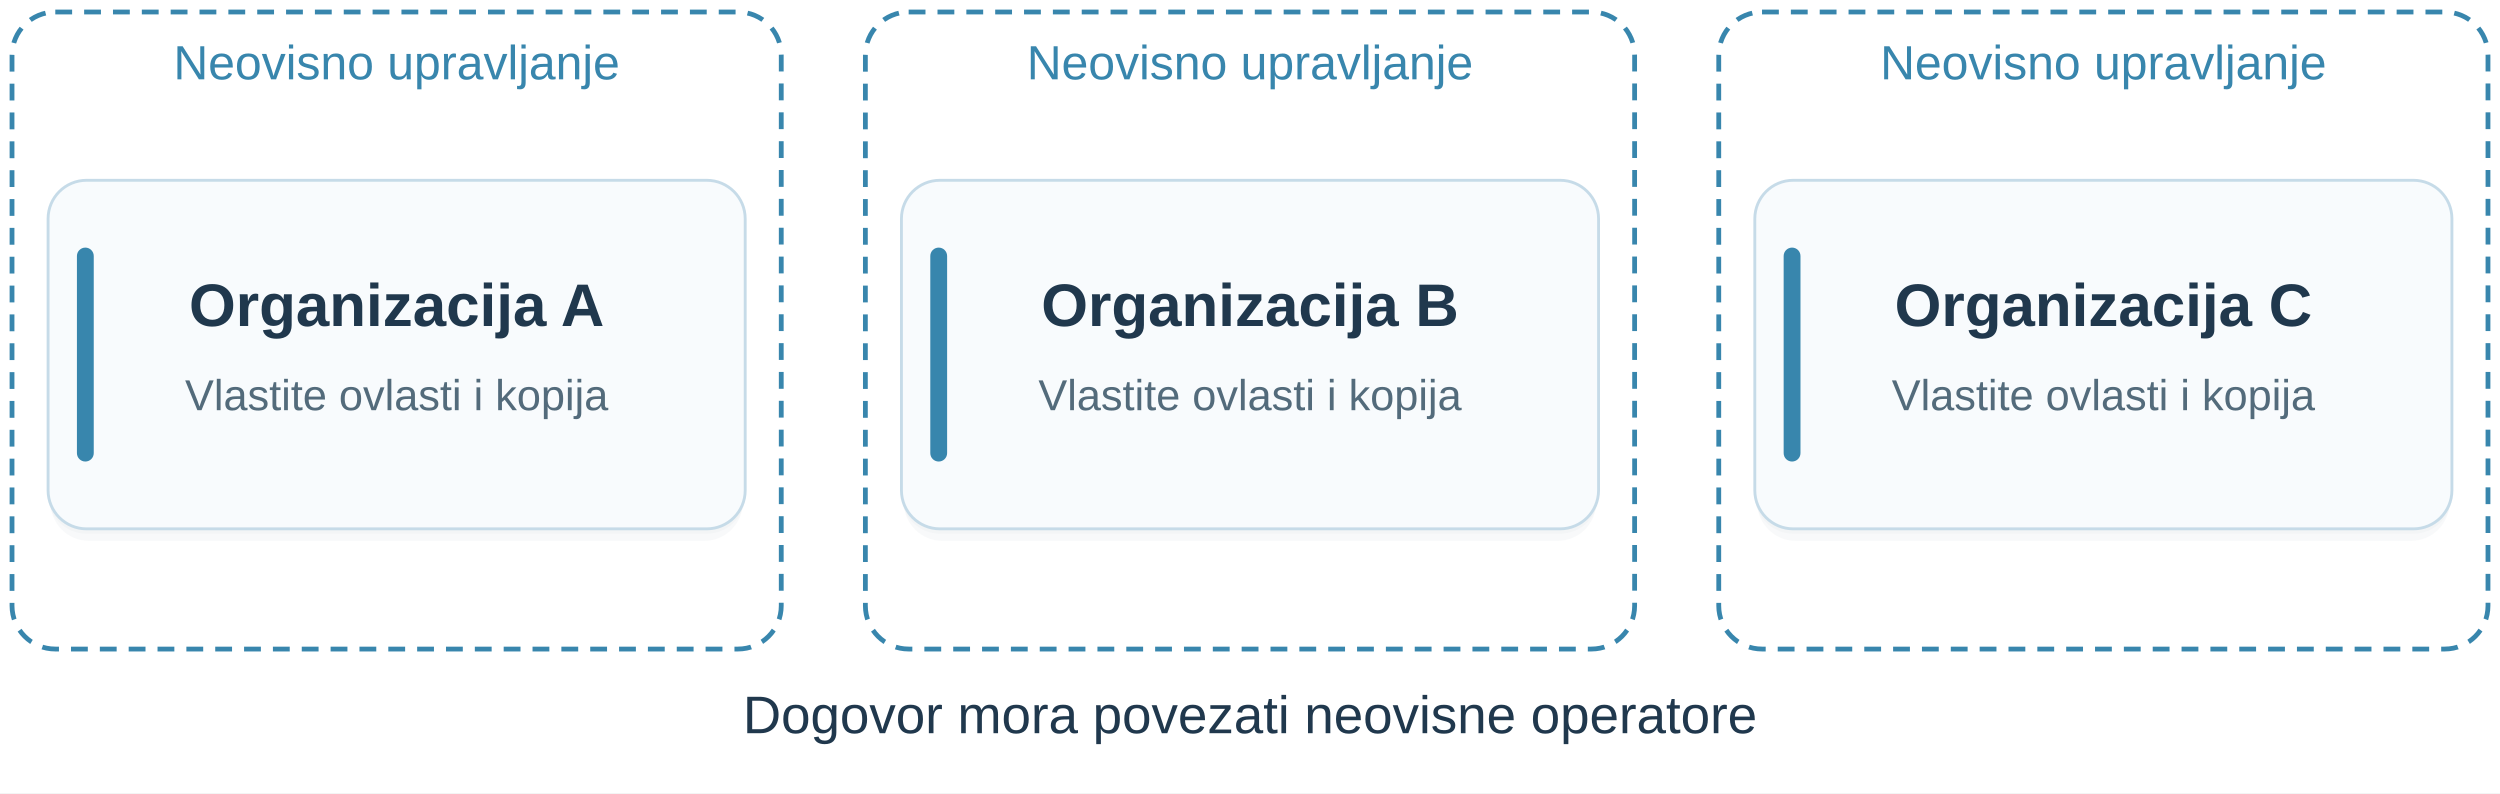
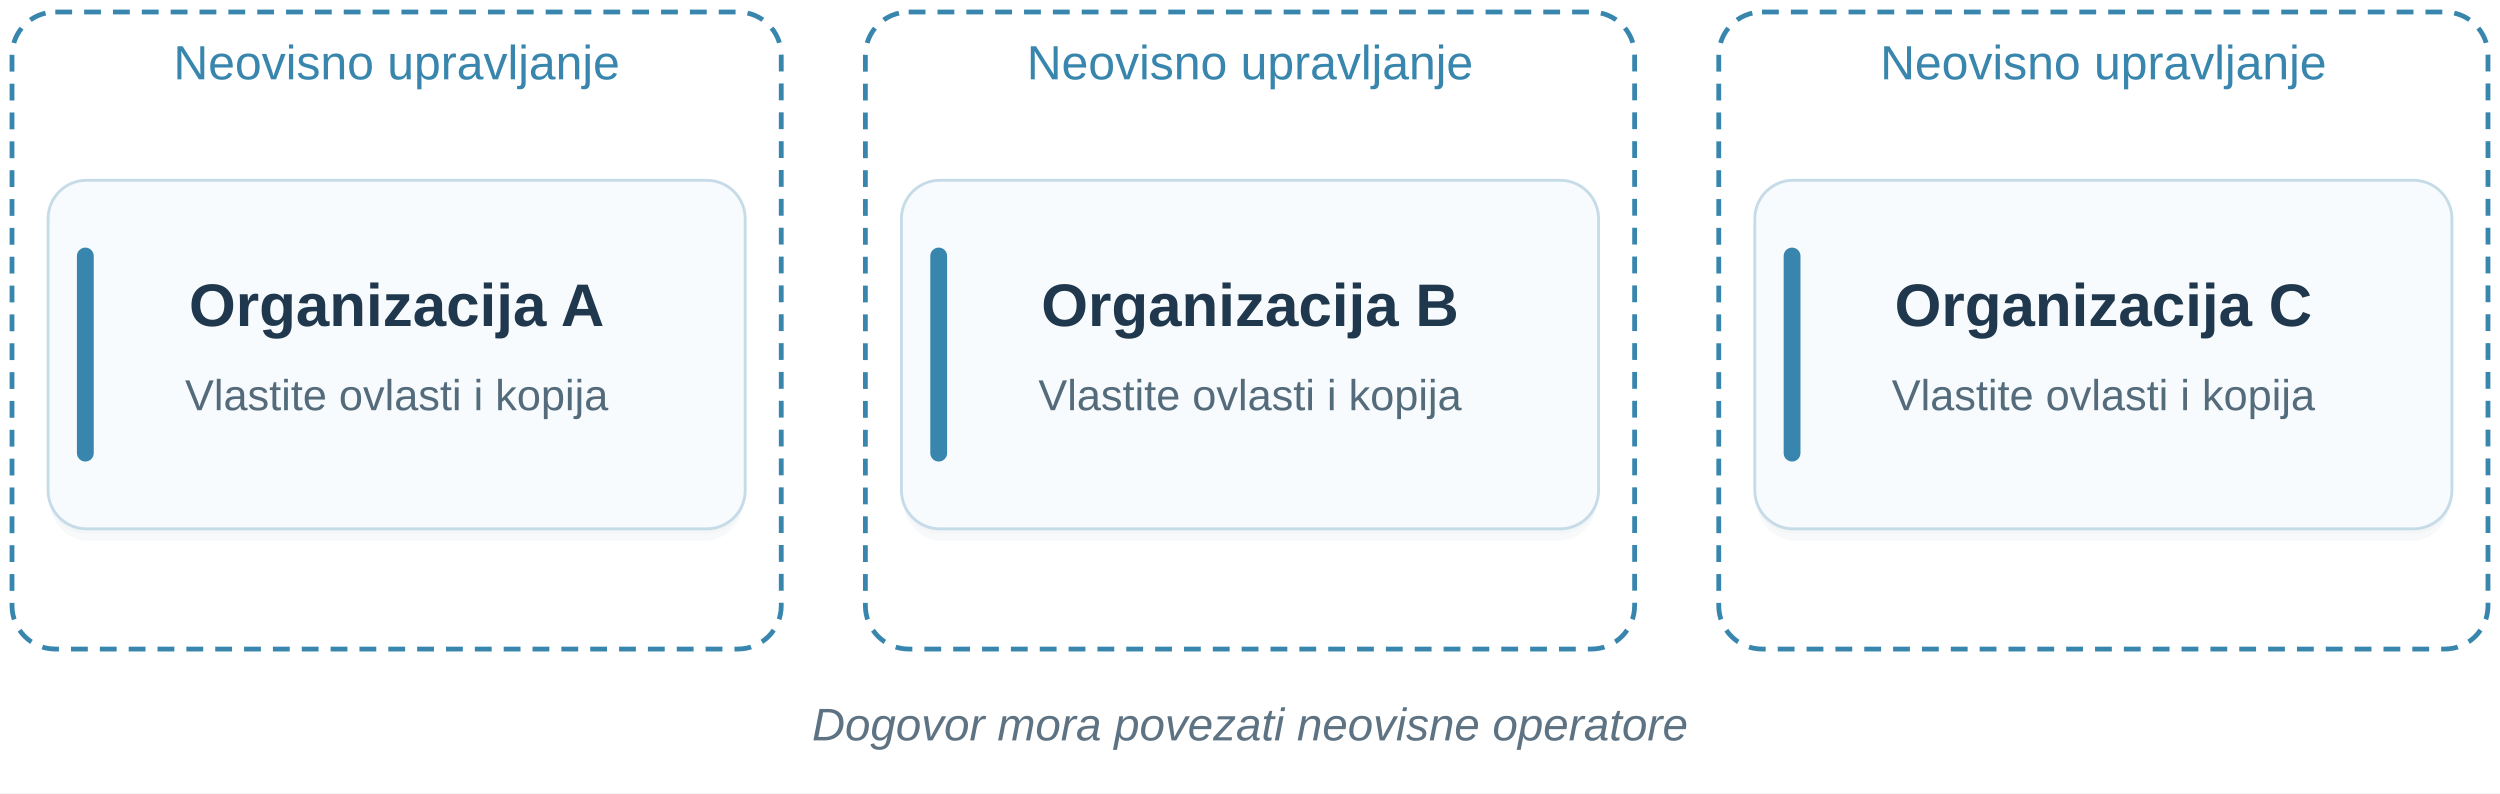
<svg xmlns="http://www.w3.org/2000/svg" width="1040" height="330" viewBox="0 0 1040 330">
  <defs>
    <marker id="arrow-blue" markerWidth="18" markerHeight="18" refX="14" refY="9" orient="auto" markerUnits="userSpaceOnUse">
      <path d="M2,2 L18,9 L2,16 Z" fill="#3886ad" />
    </marker>
    <marker id="arrow-red" markerWidth="18" markerHeight="18" refX="14" refY="9" orient="auto" markerUnits="userSpaceOnUse">
      <path d="M2,2 L18,9 L2,16 Z" fill="#b63842" />
    </marker>
  </defs>
  <rect width="1040" height="330" fill="white" />
  <rect x="5" y="5" width="320" height="265" rx="18" fill="none" stroke="#3886ad" stroke-width="2" stroke-dasharray="7 5" />
  <text x="165.0" y="33" text-anchor="middle" font-family="Arial, sans-serif" font-size="20" font-weight="400" fill="#3886ad">Neovisno upravljanje</text>
  <rect x="360" y="5" width="320" height="265" rx="18" fill="none" stroke="#3886ad" stroke-width="2" stroke-dasharray="7 5" />
  <text x="520.0" y="33" text-anchor="middle" font-family="Arial, sans-serif" font-size="20" font-weight="400" fill="#3886ad">Neovisno upravljanje</text>
  <rect x="715" y="5" width="320" height="265" rx="18" fill="none" stroke="#3886ad" stroke-width="2" stroke-dasharray="7 5" />
  <text x="875.0" y="33" text-anchor="middle" font-family="Arial, sans-serif" font-size="20" font-weight="400" fill="#3886ad">Neovisno upravljanje</text>
  <rect x="21" y="80" width="288" height="145" rx="16" fill="#24445c" opacity=".035" />
  <rect x="20" y="77" width="290" height="145" rx="16" fill="#24445c" opacity=".025" />
  <rect x="20" y="75" width="290" height="145" rx="16" fill="#f8fbfd" stroke="#c6dbe8" stroke-width="1.2" />
  <rect x="32" y="103" width="7" height="89" rx="3.5" fill="#3886ad" />
  <text x="165.0" y="135.625" text-anchor="middle" font-family="Arial, sans-serif" font-size="25" font-weight="600" fill="#20384d">Organizacija A</text>
  <text x="165.0" y="170.635" text-anchor="middle" font-family="Arial, sans-serif" font-size="18" font-weight="400" fill="#536b7b">Vlastite ovlasti i kopija</text>
  <rect x="376" y="80" width="288" height="145" rx="16" fill="#24445c" opacity=".035" />
  <rect x="375" y="77" width="290" height="145" rx="16" fill="#24445c" opacity=".025" />
  <rect x="375" y="75" width="290" height="145" rx="16" fill="#f8fbfd" stroke="#c6dbe8" stroke-width="1.2" />
  <rect x="387" y="103" width="7" height="89" rx="3.5" fill="#3886ad" />
  <text x="520.0" y="135.625" text-anchor="middle" font-family="Arial, sans-serif" font-size="25" font-weight="600" fill="#20384d">Organizacija B</text>
  <text x="520.0" y="170.635" text-anchor="middle" font-family="Arial, sans-serif" font-size="18" font-weight="400" fill="#536b7b">Vlastite ovlasti i kopija</text>
  <rect x="731" y="80" width="288" height="145" rx="16" fill="#24445c" opacity=".035" />
  <rect x="730" y="77" width="290" height="145" rx="16" fill="#24445c" opacity=".025" />
  <rect x="730" y="75" width="290" height="145" rx="16" fill="#f8fbfd" stroke="#c6dbe8" stroke-width="1.2" />
  <rect x="742" y="103" width="7" height="89" rx="3.5" fill="#3886ad" />
  <text x="875.0" y="135.625" text-anchor="middle" font-family="Arial, sans-serif" font-size="25" font-weight="600" fill="#20384d">Organizacija C</text>
  <text x="875.0" y="170.635" text-anchor="middle" font-family="Arial, sans-serif" font-size="18" font-weight="400" fill="#536b7b">Vlastite ovlasti i kopija</text>
-   <text x="520" y="305" text-anchor="middle" font-family="Arial, sans-serif" font-size="22" font-weight="400" fill="#20384d">Dogovor mora povezati neovisne operatore</text>
+   <text font-style="italic" x="520" y="308" text-anchor="middle" font-family="Arial, sans-serif" font-size="19" font-weight="400" fill="#5d7282">Dogovor mora povezati neovisne operatore</text>
</svg>
